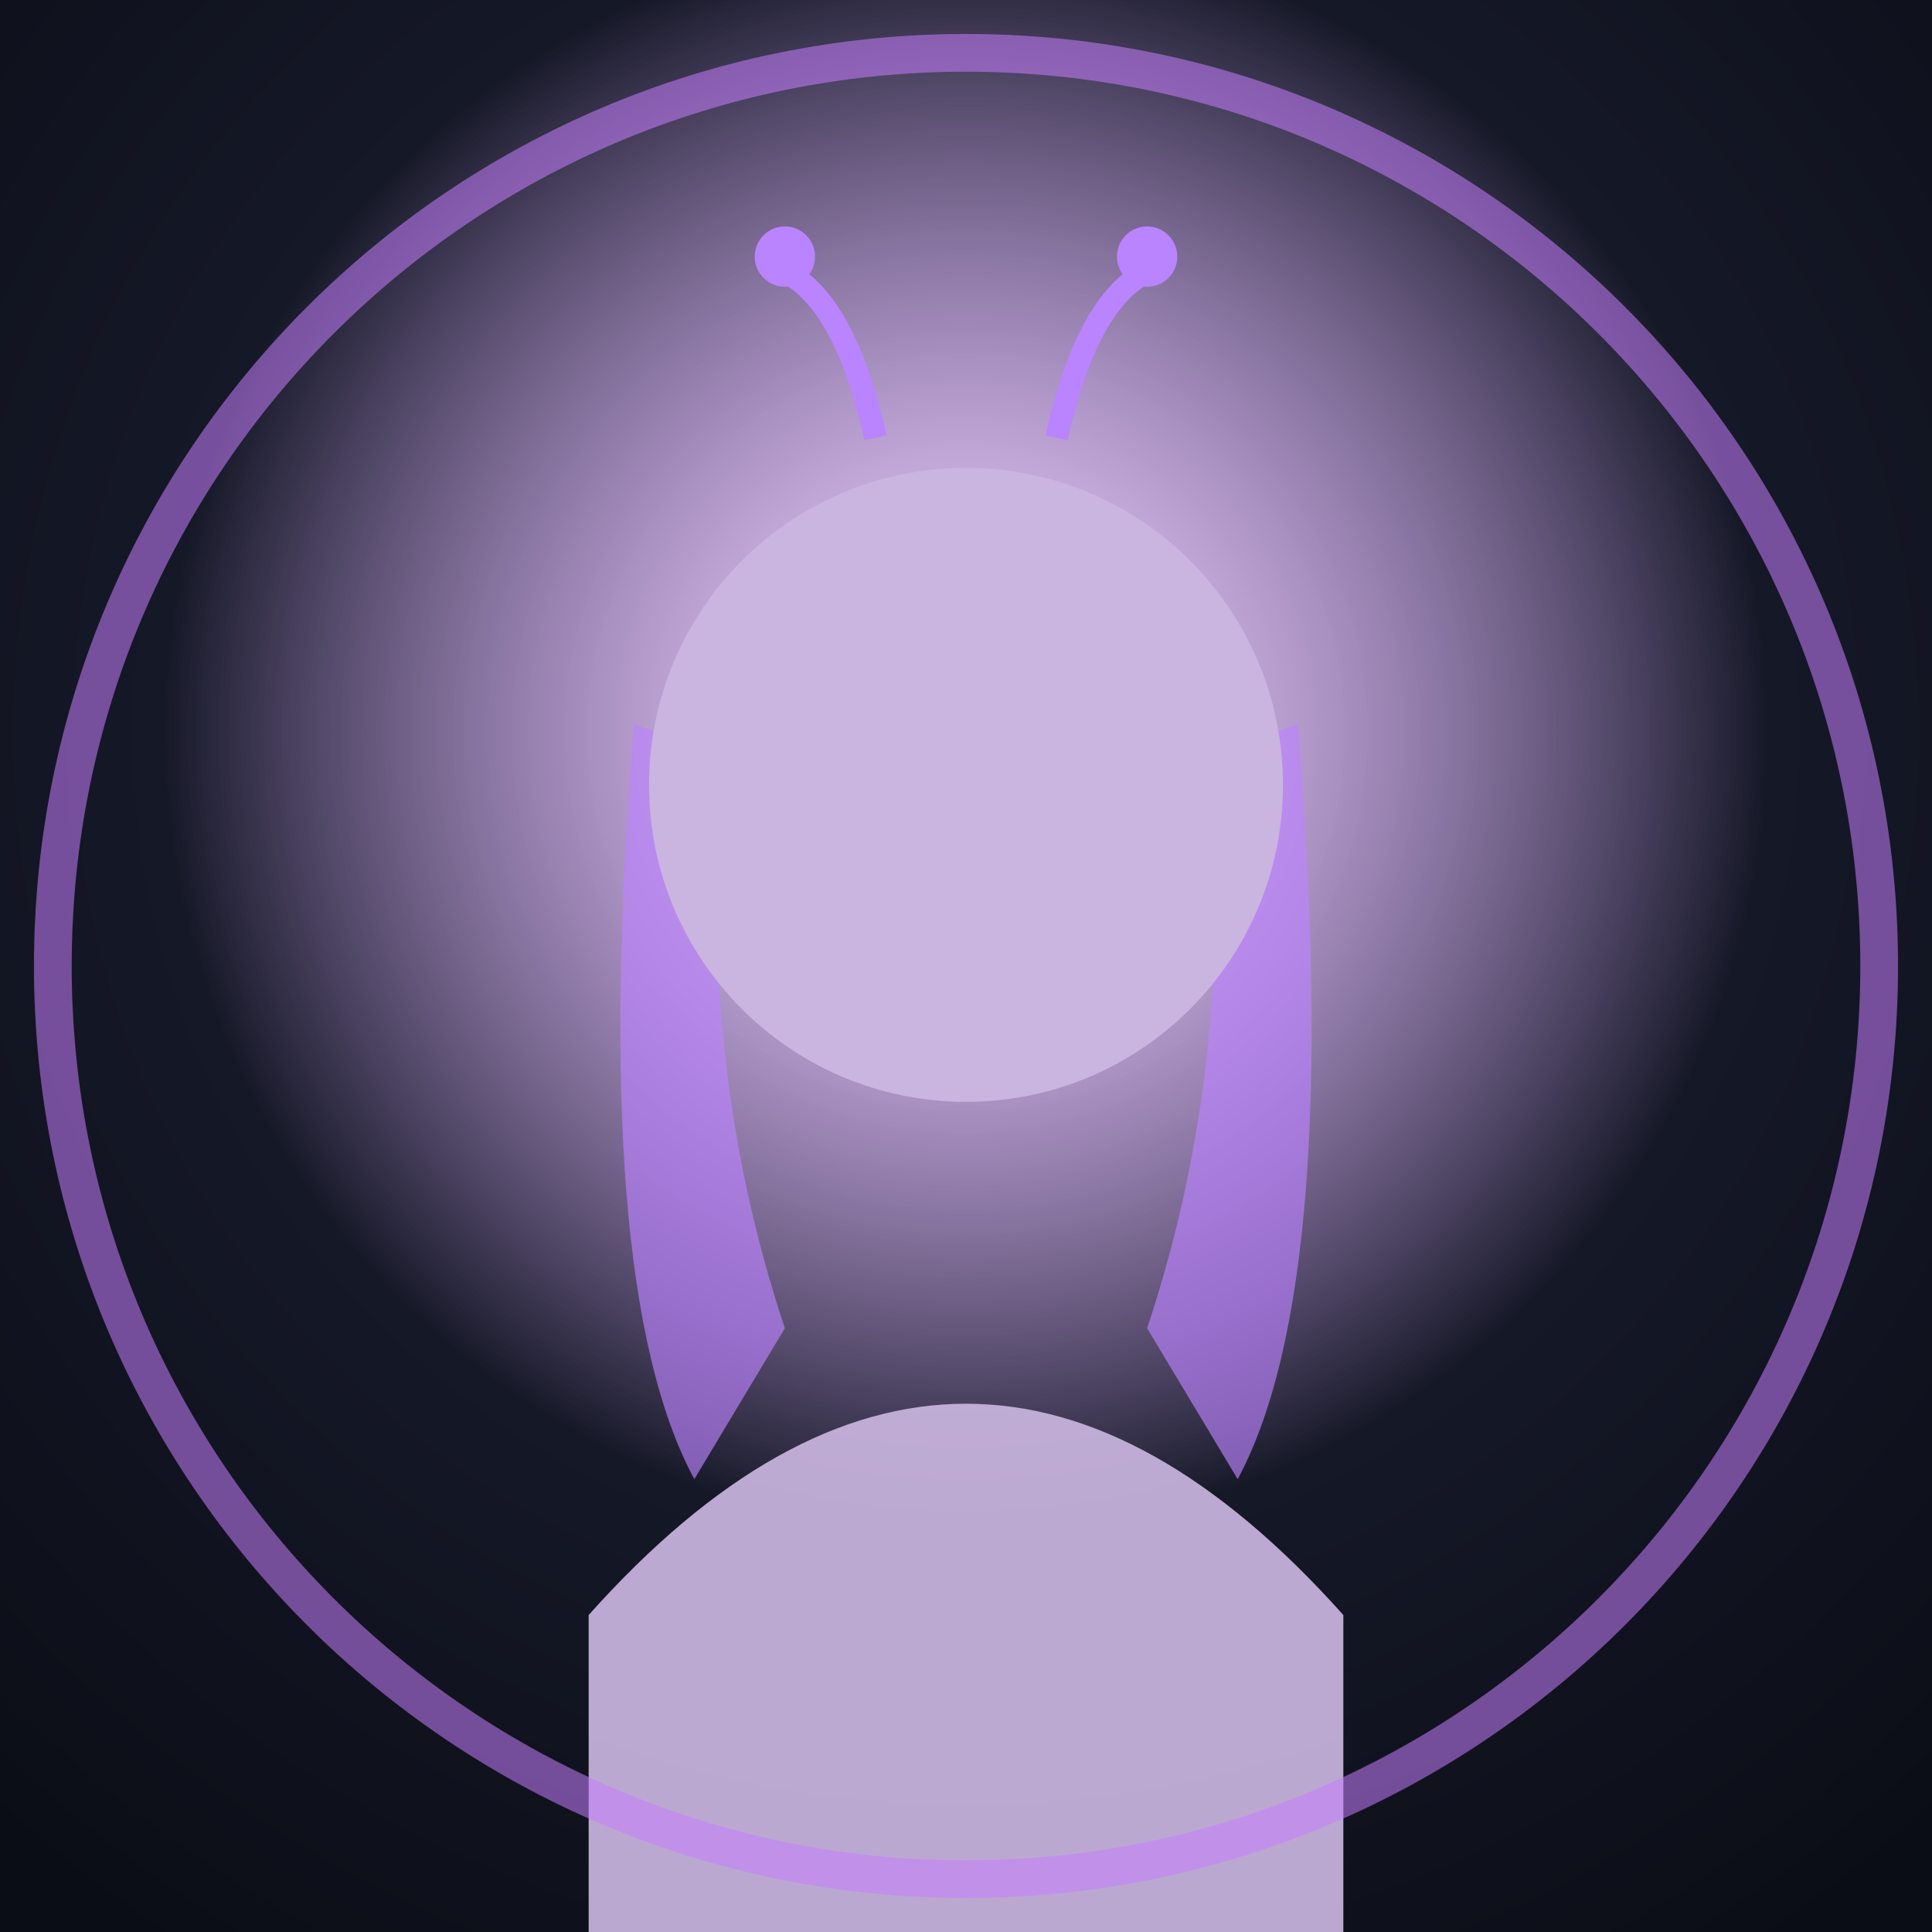
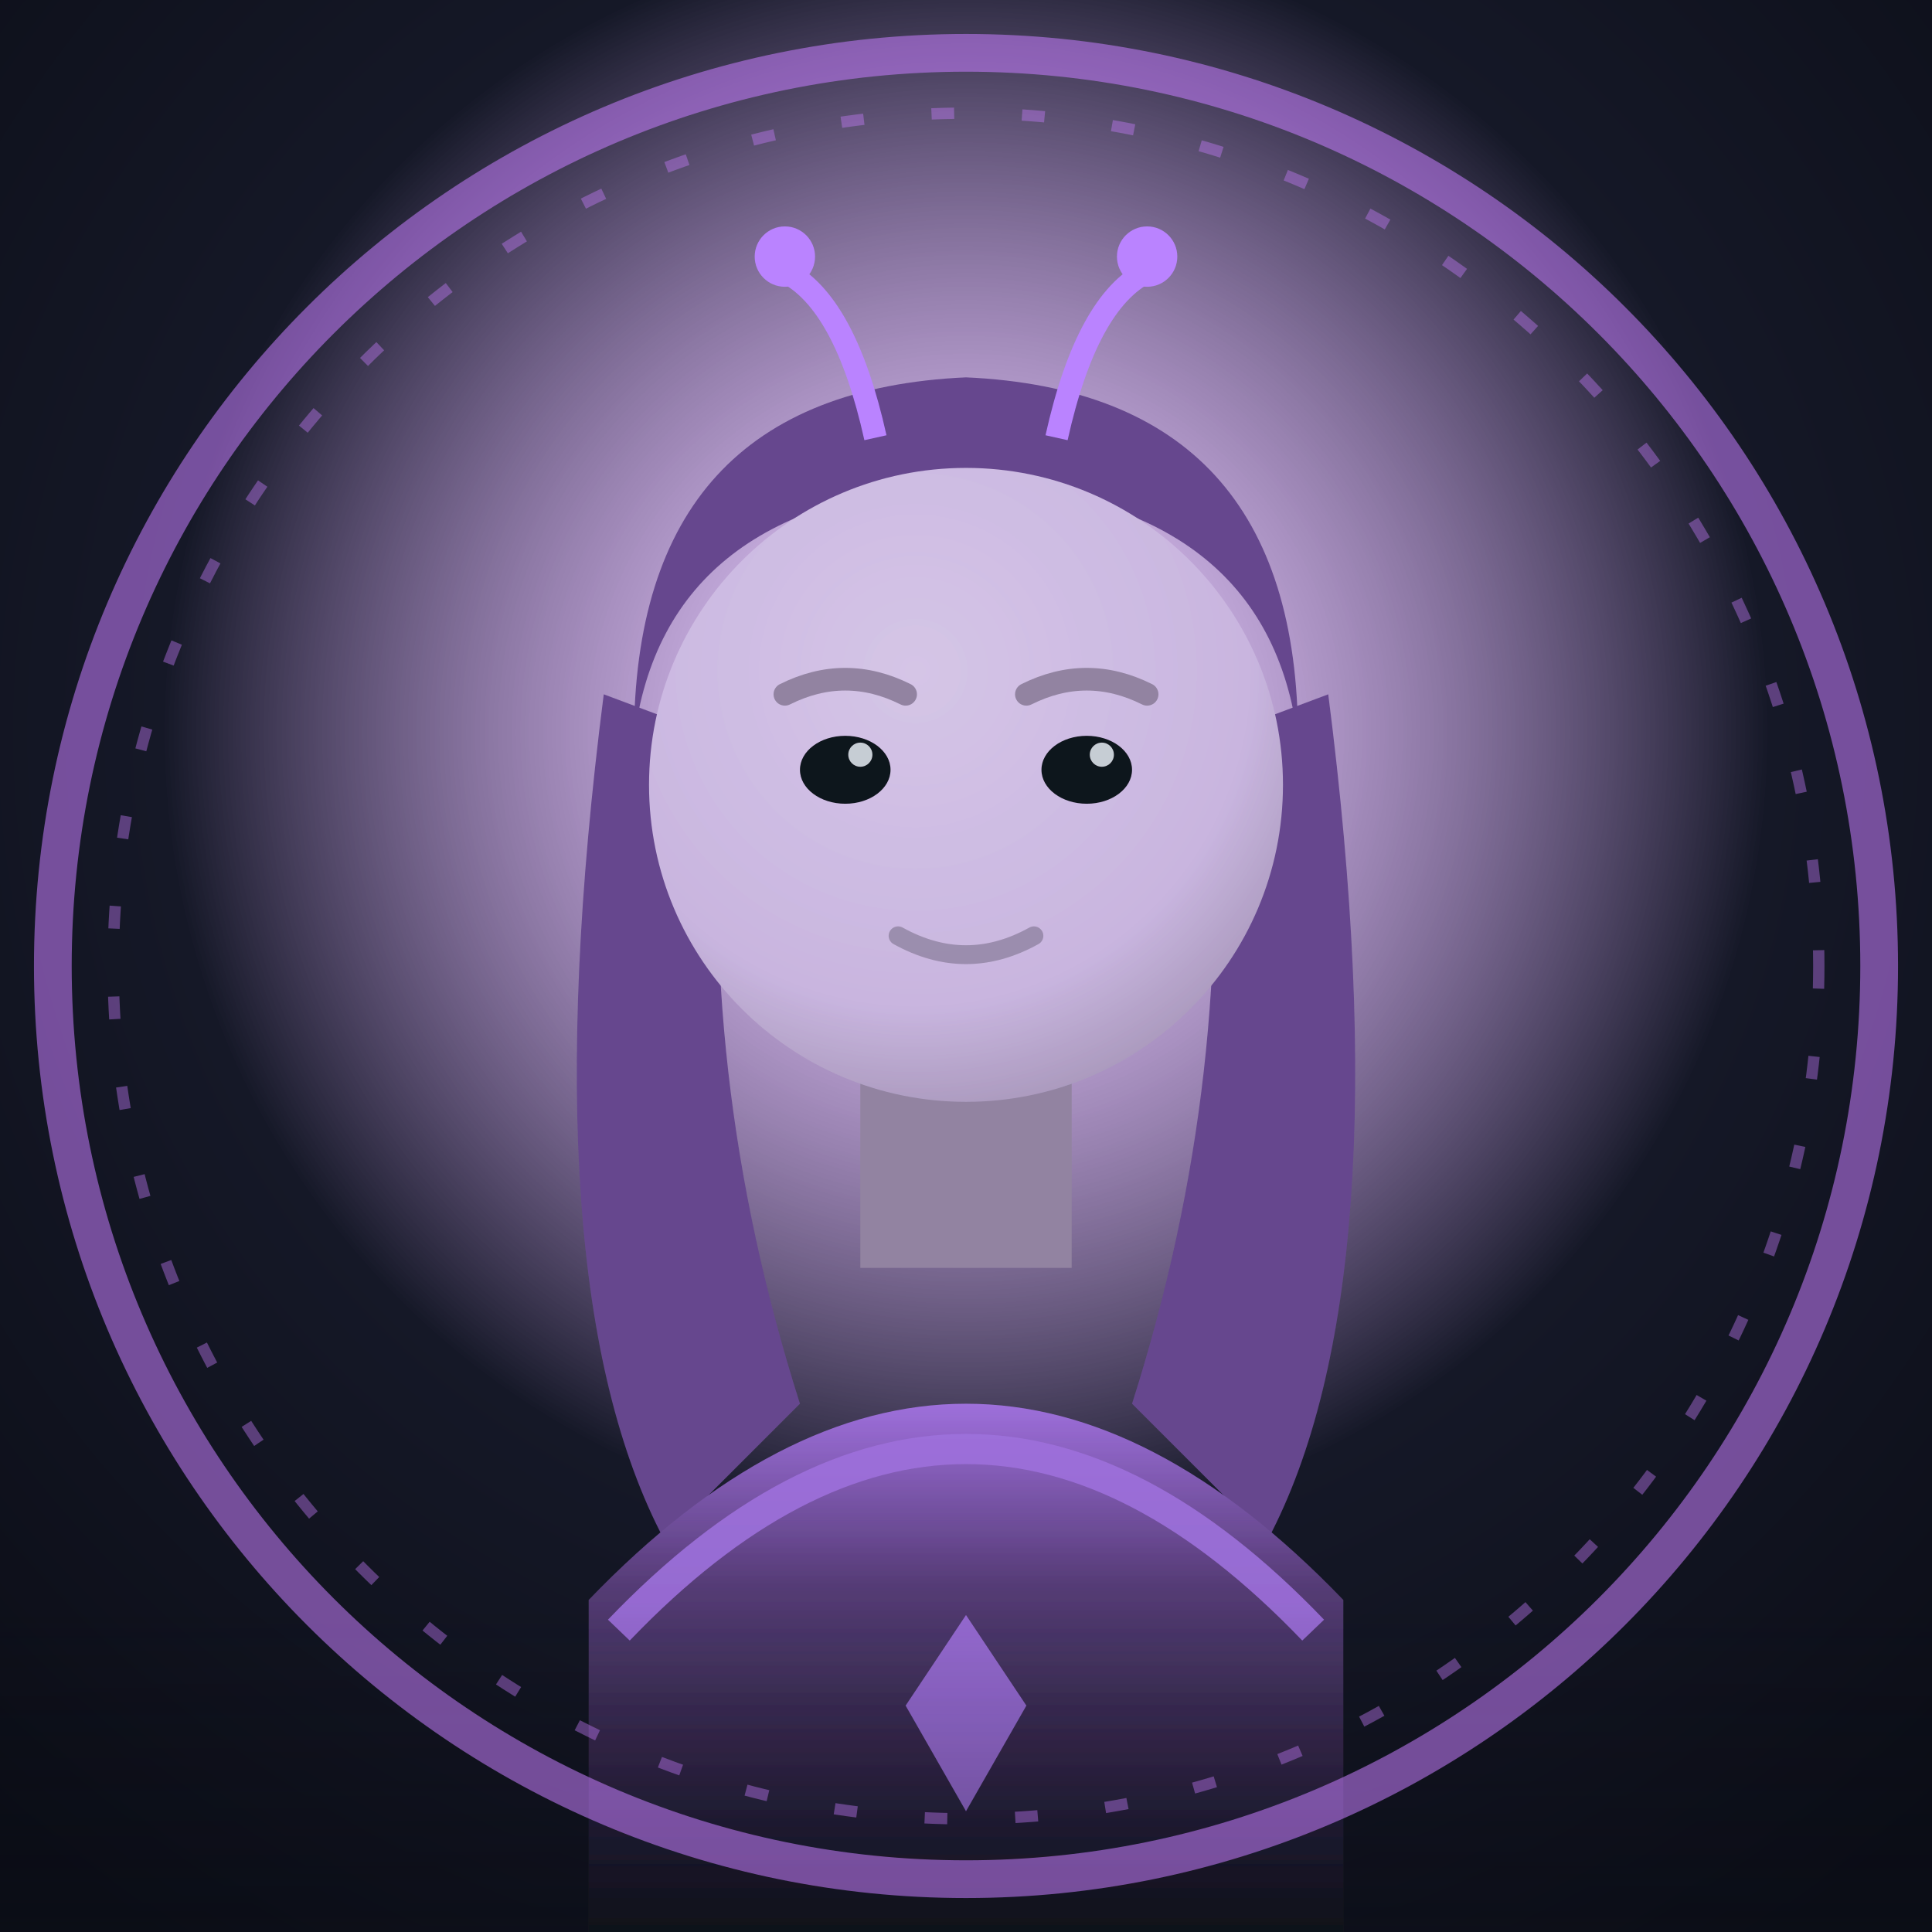
<svg xmlns="http://www.w3.org/2000/svg" viewBox="0 0 256 256" role="img" aria-label="firbolg female">
  <defs>
    <radialGradient id="bg" cx="50%" cy="38%" r="75%">
      <stop offset="0%" stop-color="#c77dff" stop-opacity="0.30" />
      <stop offset="55%" stop-color="#151827" />
      <stop offset="100%" stop-color="#0b0d16" />
    </radialGradient>
+     <radialGradient id="hd" cx="42%" cy="32%" r="85%">
+       <stop offset="0%" stop-color="#d8c4e5" />
+       <stop offset="62%" stop-color="#cdb4de" />
+       <stop offset="100%" stop-color="#9482a0" />
+     </radialGradient>
+     <linearGradient id="arm" x1="0" y1="0" x2="0" y2="1">
+       <stop offset="0%" stop-color="#a96ad9" />
+       <stop offset="35%" stop-color="#5a3873" />
+       <stop offset="100%" stop-color="#10121c" />
+     </linearGradient>
    <linearGradient id="veil" x1="0" y1="0" x2="0" y2="1">
      <stop offset="0%" stop-color="#0b0d16" stop-opacity="0" />
      <stop offset="100%" stop-color="#0b0d16" />
    </linearGradient>
  </defs>
  <rect width="256" height="256" fill="url(#bg)" />
  <g style="filter: hue-rotate(-7deg)">
-     <path d="M84 96 Q78 170 92 196 L104 176 Q92 140 96 100 Z" fill="#c77dff" opacity="0.65" />
-     <path d="M172 96 Q178 170 164 196 L152 176 Q164 140 160 100 Z" fill="#c77dff" opacity="0.65" />
-     <path d="M78 214 Q128 158 178 214 L178 256 L78 256 Z" fill="#cdb4de" opacity="0.92" />
-     <circle cx="128" cy="104" r="42" fill="#cdb4de" />
+     <path d="M80 92 Q70 170 88 204 L106 186 Q92 142 96 98 Z" fill="#6d458c" />
+     <path d="M176 92 Q186 170 168 204 L150 186 Q164 142 160 98 Z" fill="#6d458c" />
+     <path d="M84 98 Q84 52 128 50 Q172 52 172 98 Q168 66 128 64 Q88 66 84 98 Z" fill="#6d458c" />
+     <rect x="114" y="134" width="28" height="34" fill="#9482a0" />
+     <path d="M78 212 Q128 160 178 212 L178 256 L78 256 Z" fill="url(#arm)" />
+     <path d="M82 216 Q128 168 174 216" fill="none" stroke="#a96ad9" stroke-width="4" opacity="0.9" />
+     <path d="M120 226 L128 214 L136 226 L128 240 Z" fill="#a96ad9" opacity="0.9" />
+     <circle cx="128" cy="104" r="42" fill="url(#hd)" />
+     <ellipse cx="112" cy="102" rx="6" ry="4.5" fill="#10121c" />
+     <ellipse cx="144" cy="102" rx="6" ry="4.5" fill="#10121c" />
+     <circle cx="114" cy="100" r="1.6" fill="#e8ecf4" opacity="0.85" />
+     <circle cx="146" cy="100" r="1.6" fill="#e8ecf4" opacity="0.85" />
+     <path d="M104 92 Q112 88 120 92" stroke="#9482a0" stroke-width="3" fill="none" stroke-linecap="round" />
+     <path d="M136 92 Q144 88 152 92" stroke="#9482a0" stroke-width="3" fill="none" stroke-linecap="round" />
+     <path d="M119 124 Q128 129 137 124" stroke="#9482a0" stroke-width="2.5" fill="none" stroke-linecap="round" opacity="0.8" />
    <path d="M116 58 Q112 40 104 36" stroke="#c77dff" stroke-width="3" fill="none" />
    <path d="M140 58 Q144 40 152 36" stroke="#c77dff" stroke-width="3" fill="none" />
    <circle cx="104" cy="34" r="4" fill="#c77dff" />
    <circle cx="152" cy="34" r="4" fill="#c77dff" />
  </g>
+   <rect x="0" y="212" width="256" height="44" fill="url(#veil)" opacity="0.35" />
  <circle cx="128" cy="128" r="121" fill="none" stroke="#c77dff" stroke-width="5" opacity="0.55" />
+   <circle cx="128" cy="128" r="113" fill="none" stroke="#c77dff" stroke-width="1.5" stroke-dasharray="3 9" opacity="0.4" />
</svg>
